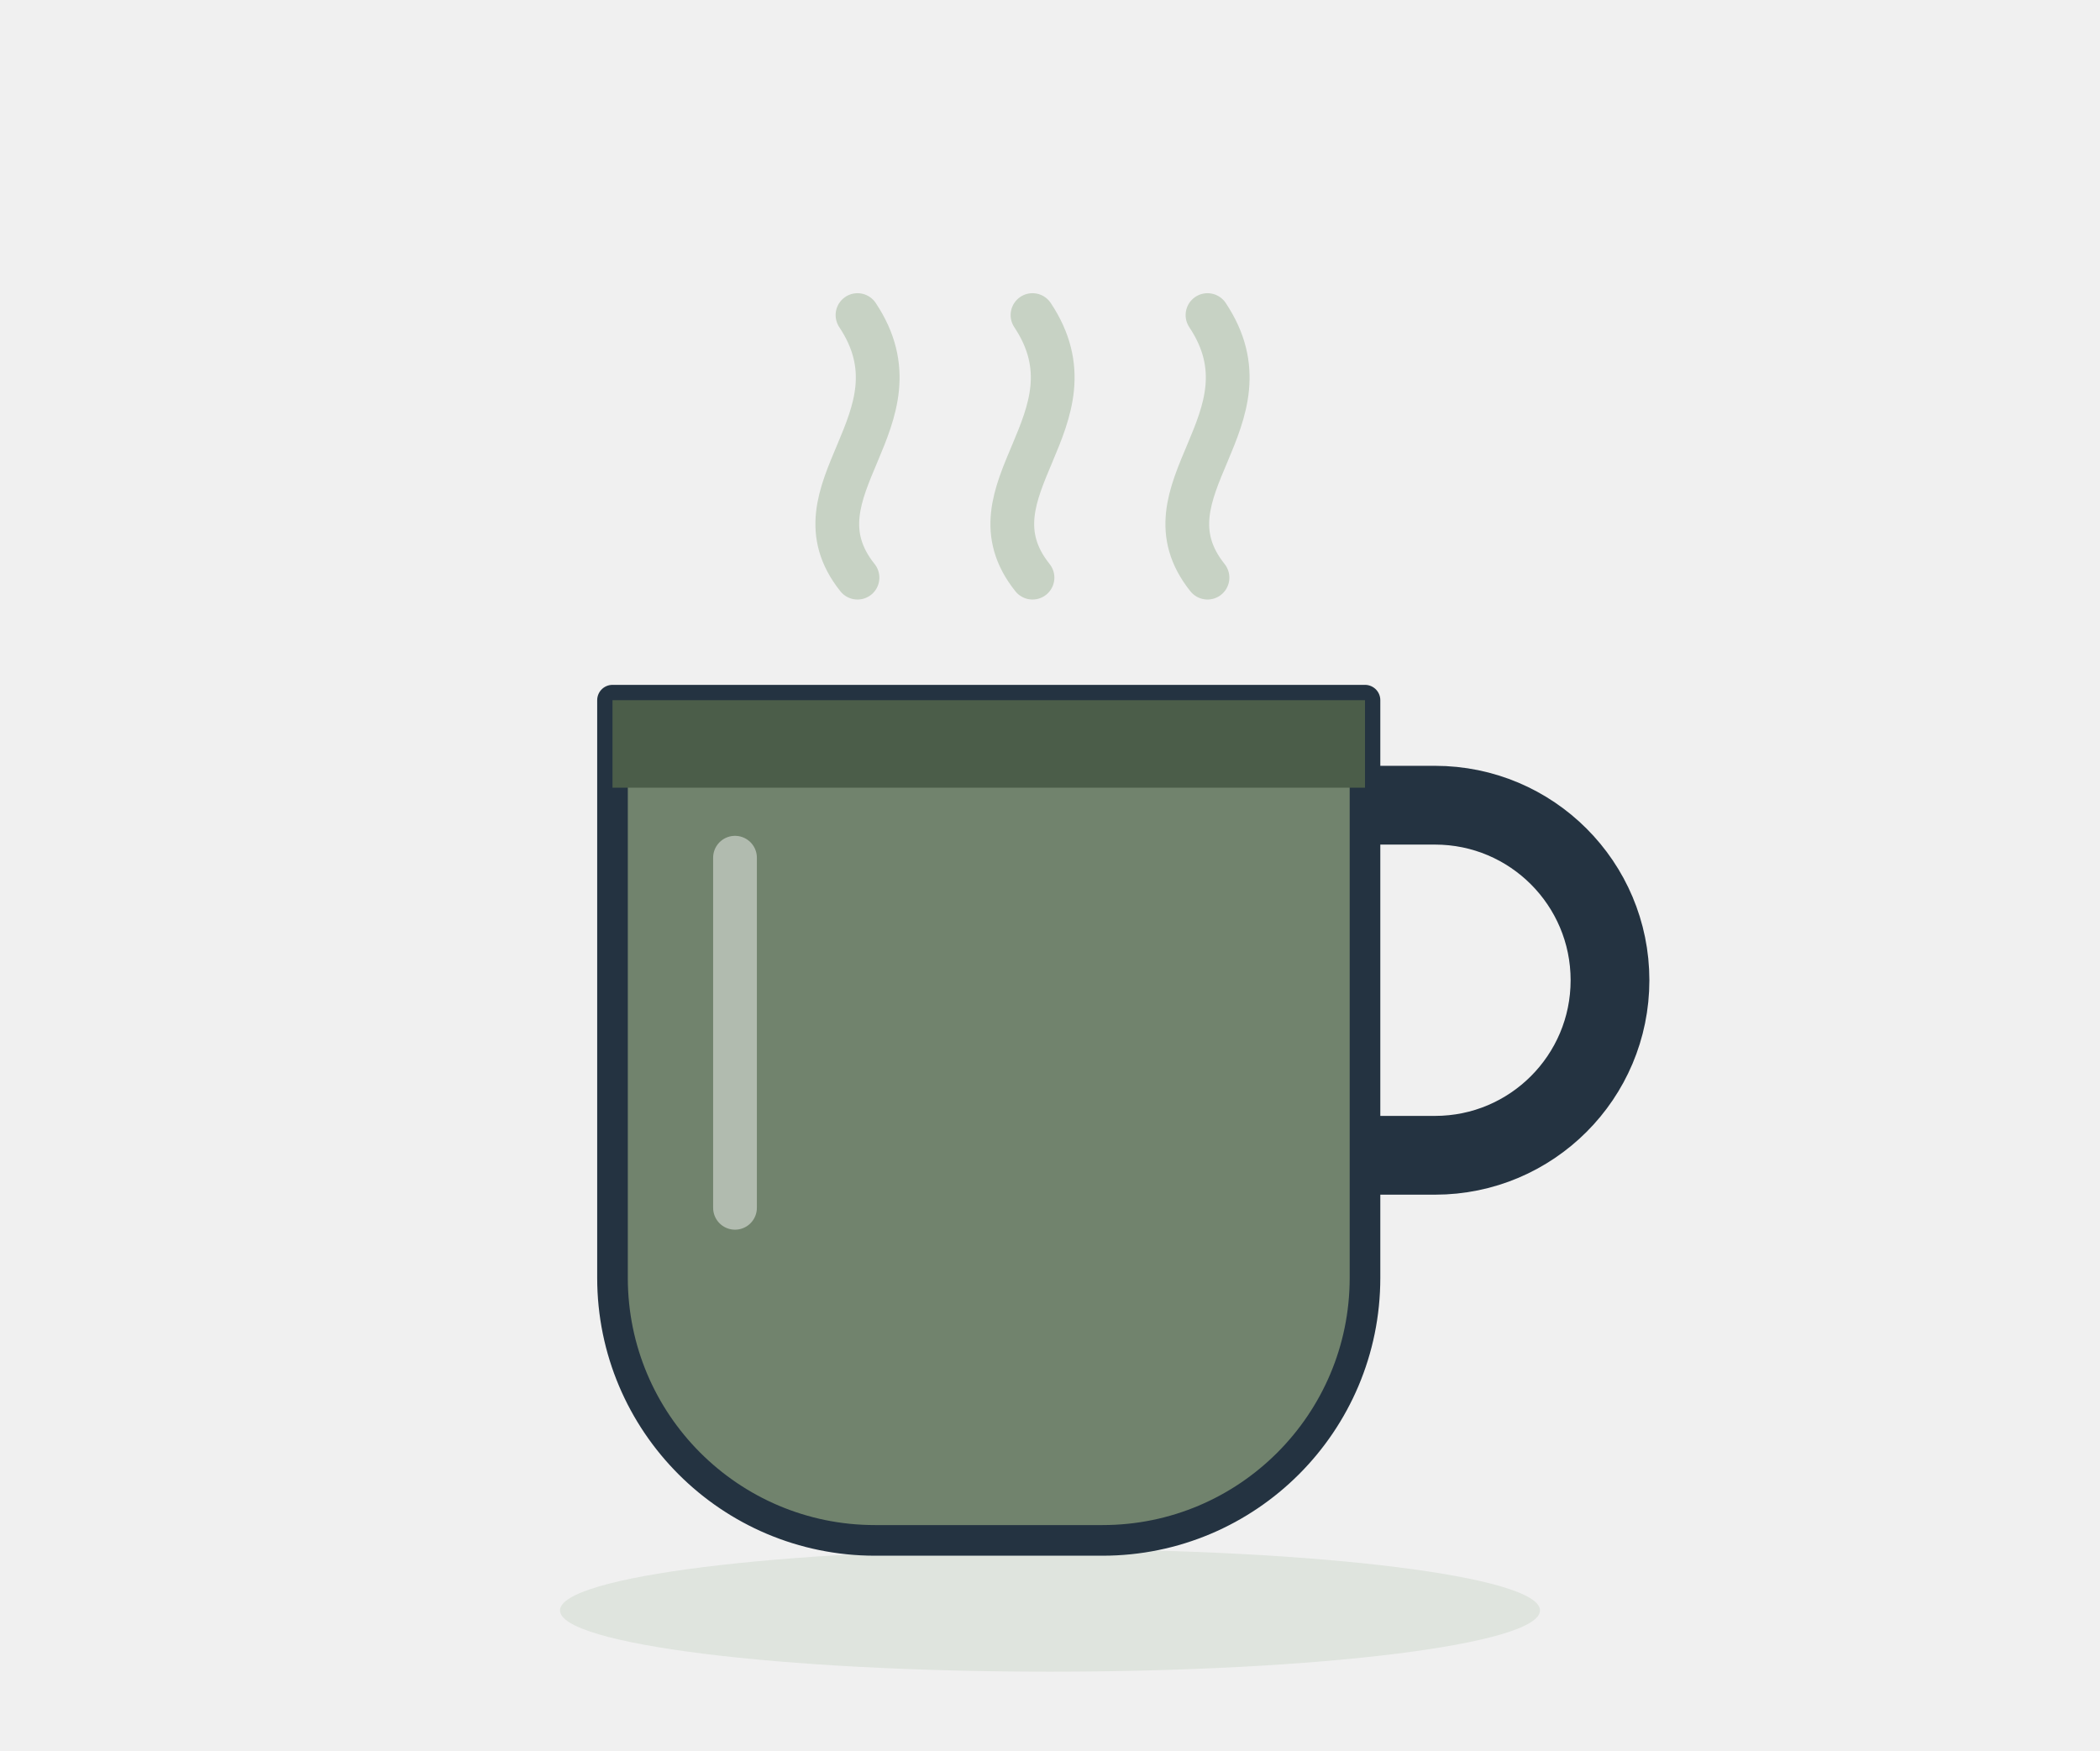
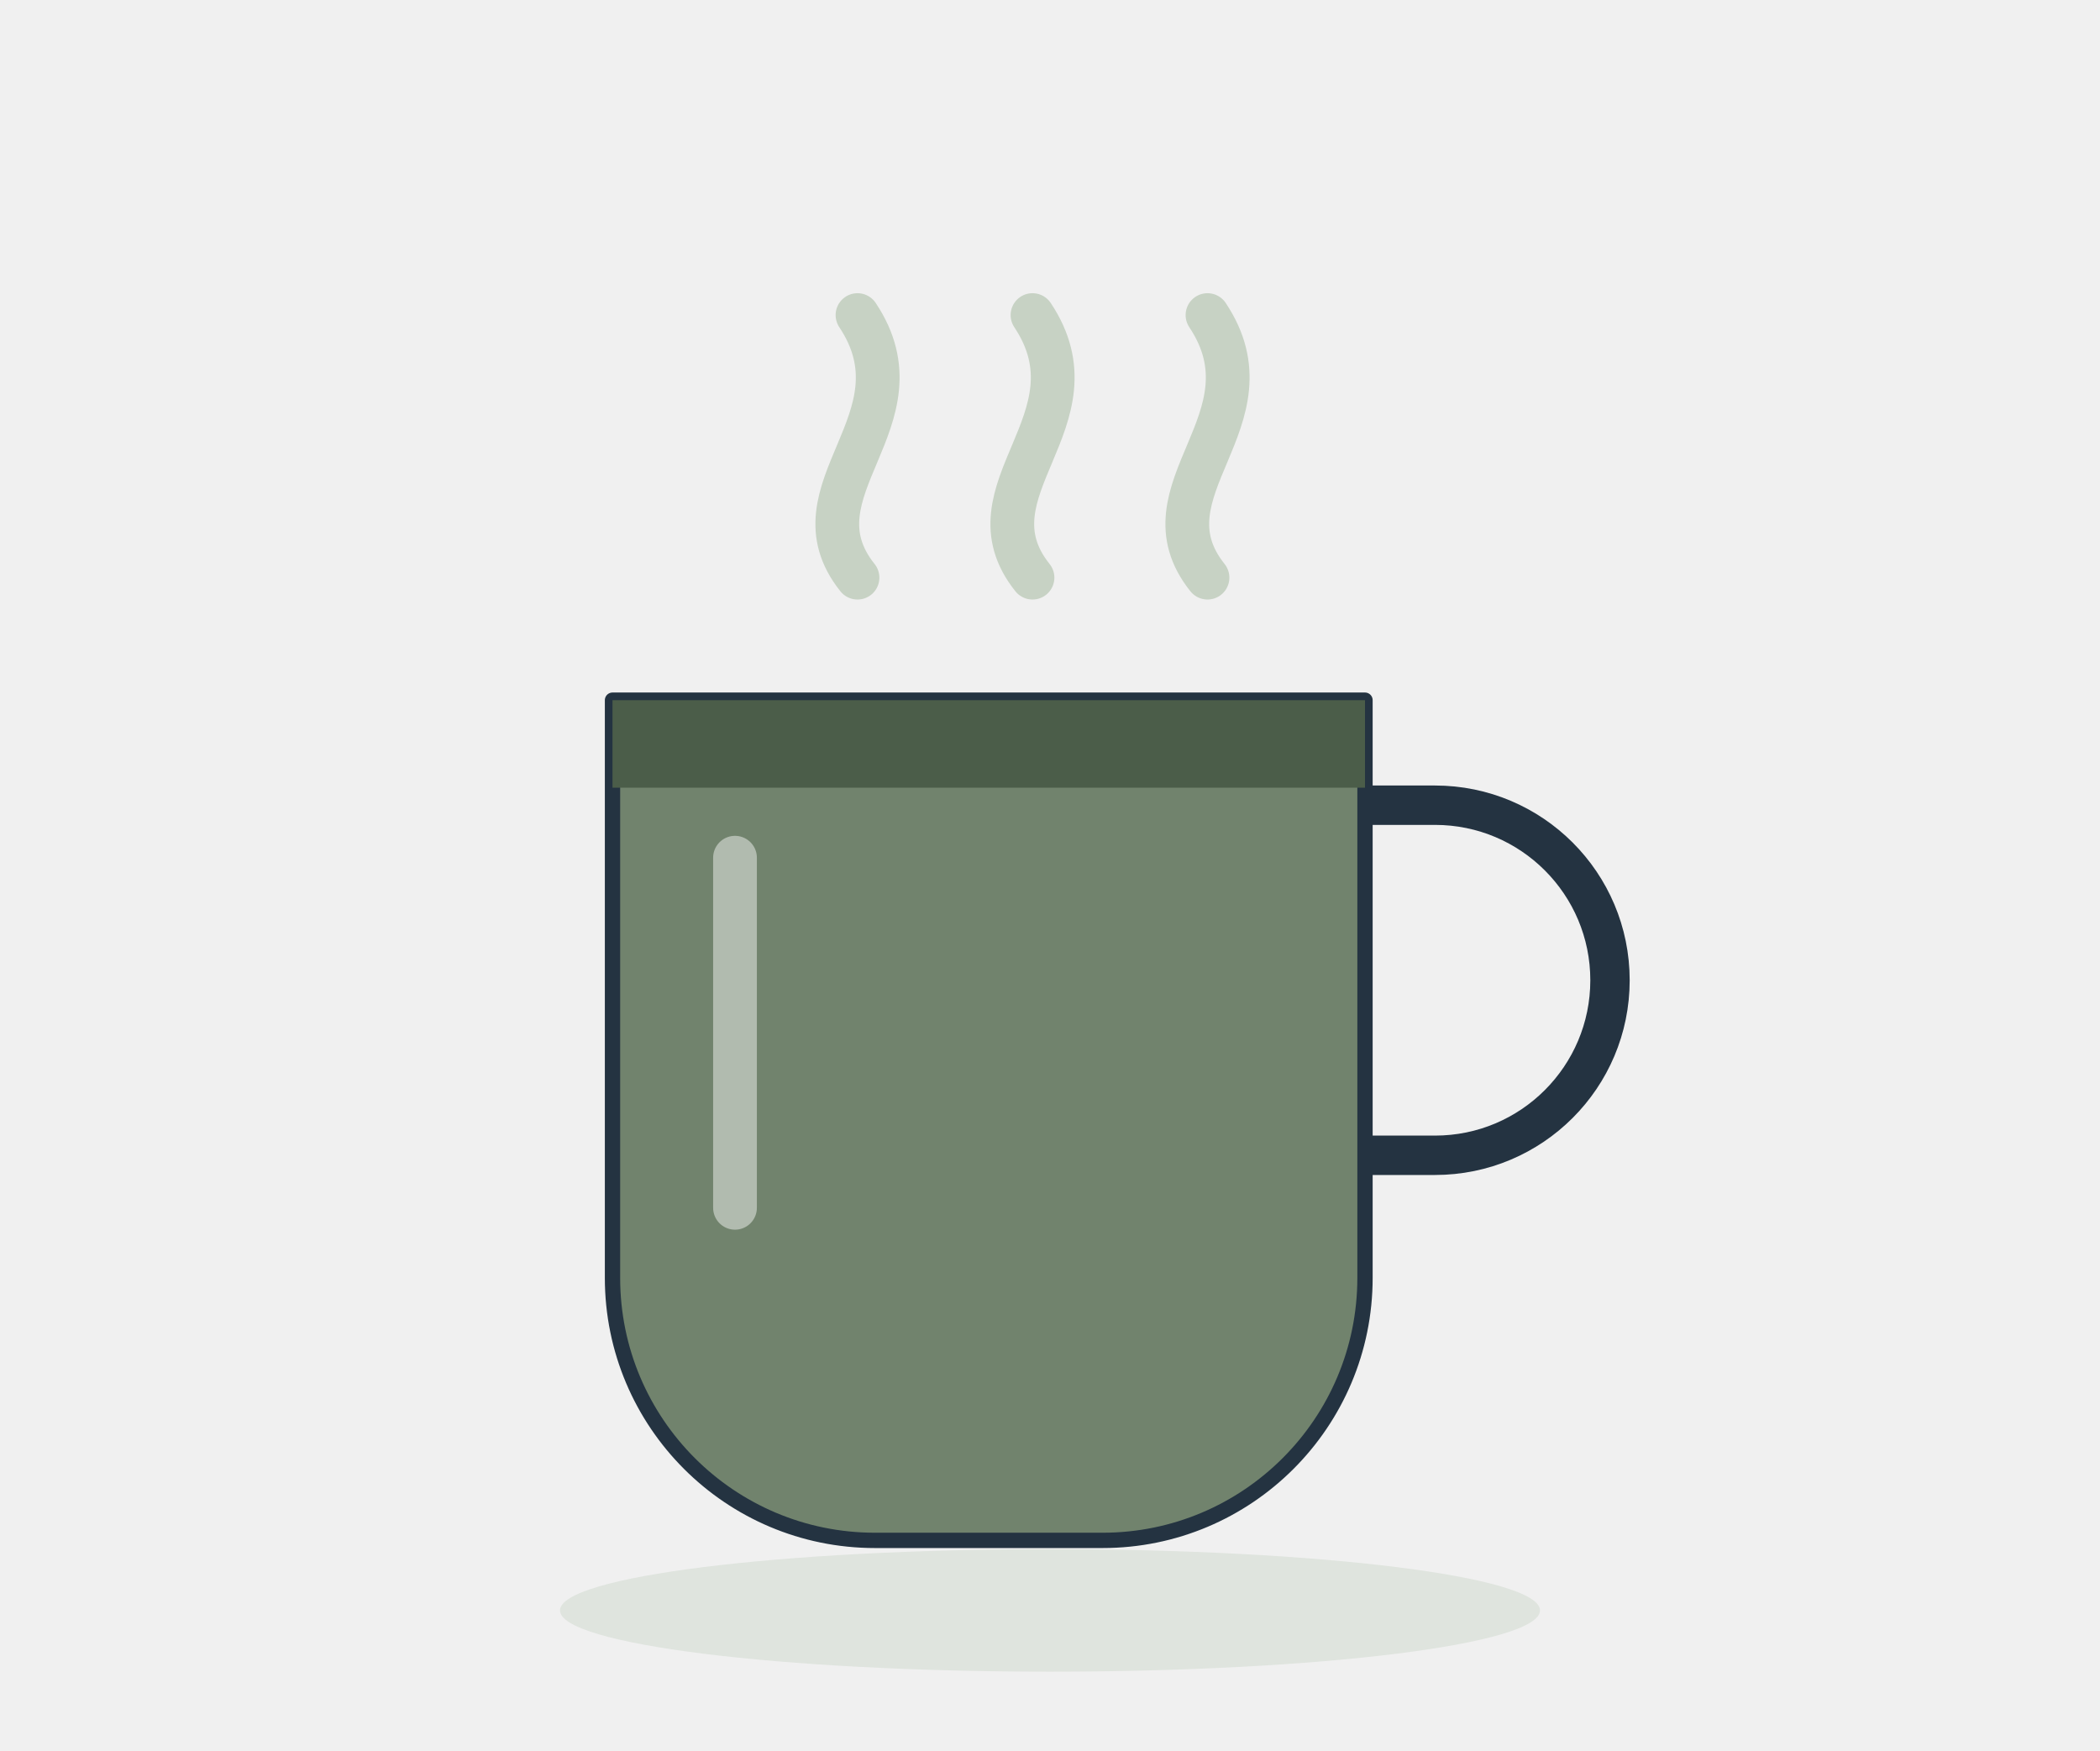
<svg xmlns="http://www.w3.org/2000/svg" viewBox="0 0 240 200" width="240" height="200">
  <ellipse cx="120" cy="184" rx="56" ry="7" fill="#DFE4DE" />
-   <path d="M150 92 h14 a20 20 0 0 1 0 40 h-14" fill="none" stroke="#243341" stroke-width="9" />
-   <path d="M70 80 h86 v66 a30 30 0 0 1 -30 30 h-26 a30 30 0 0 1 -30 -30z" fill="#71836D" stroke="#243341" stroke-width="3.5" stroke-linejoin="round" />
+   <path d="M150 92 h14 a20 20 0 0 1 0 40 h-14" fill="none" stroke="#243341" stroke-width="4.5" />
+   <path d="M70 80 h86 v66 a30 30 0 0 1 -30 30 h-26 a30 30 0 0 1 -30 -30z" fill="#71836D" stroke="#243341" stroke-width="1.75" stroke-linejoin="round" />
  <path d="M70 80 h86 v10 h-86z" fill="#4B5D49" />
  <path d="M98 66 c-8 -10 8 -18 0 -30 M118 66 c-8 -10 8 -18 0 -30 M138 66 c-8 -10 8 -18 0 -30" stroke="#C7D2C4" stroke-width="5" fill="none" stroke-linecap="round" />
  <path d="M84 98 v40" stroke="#fff" stroke-width="5" stroke-linecap="round" opacity=".45" />
</svg>
